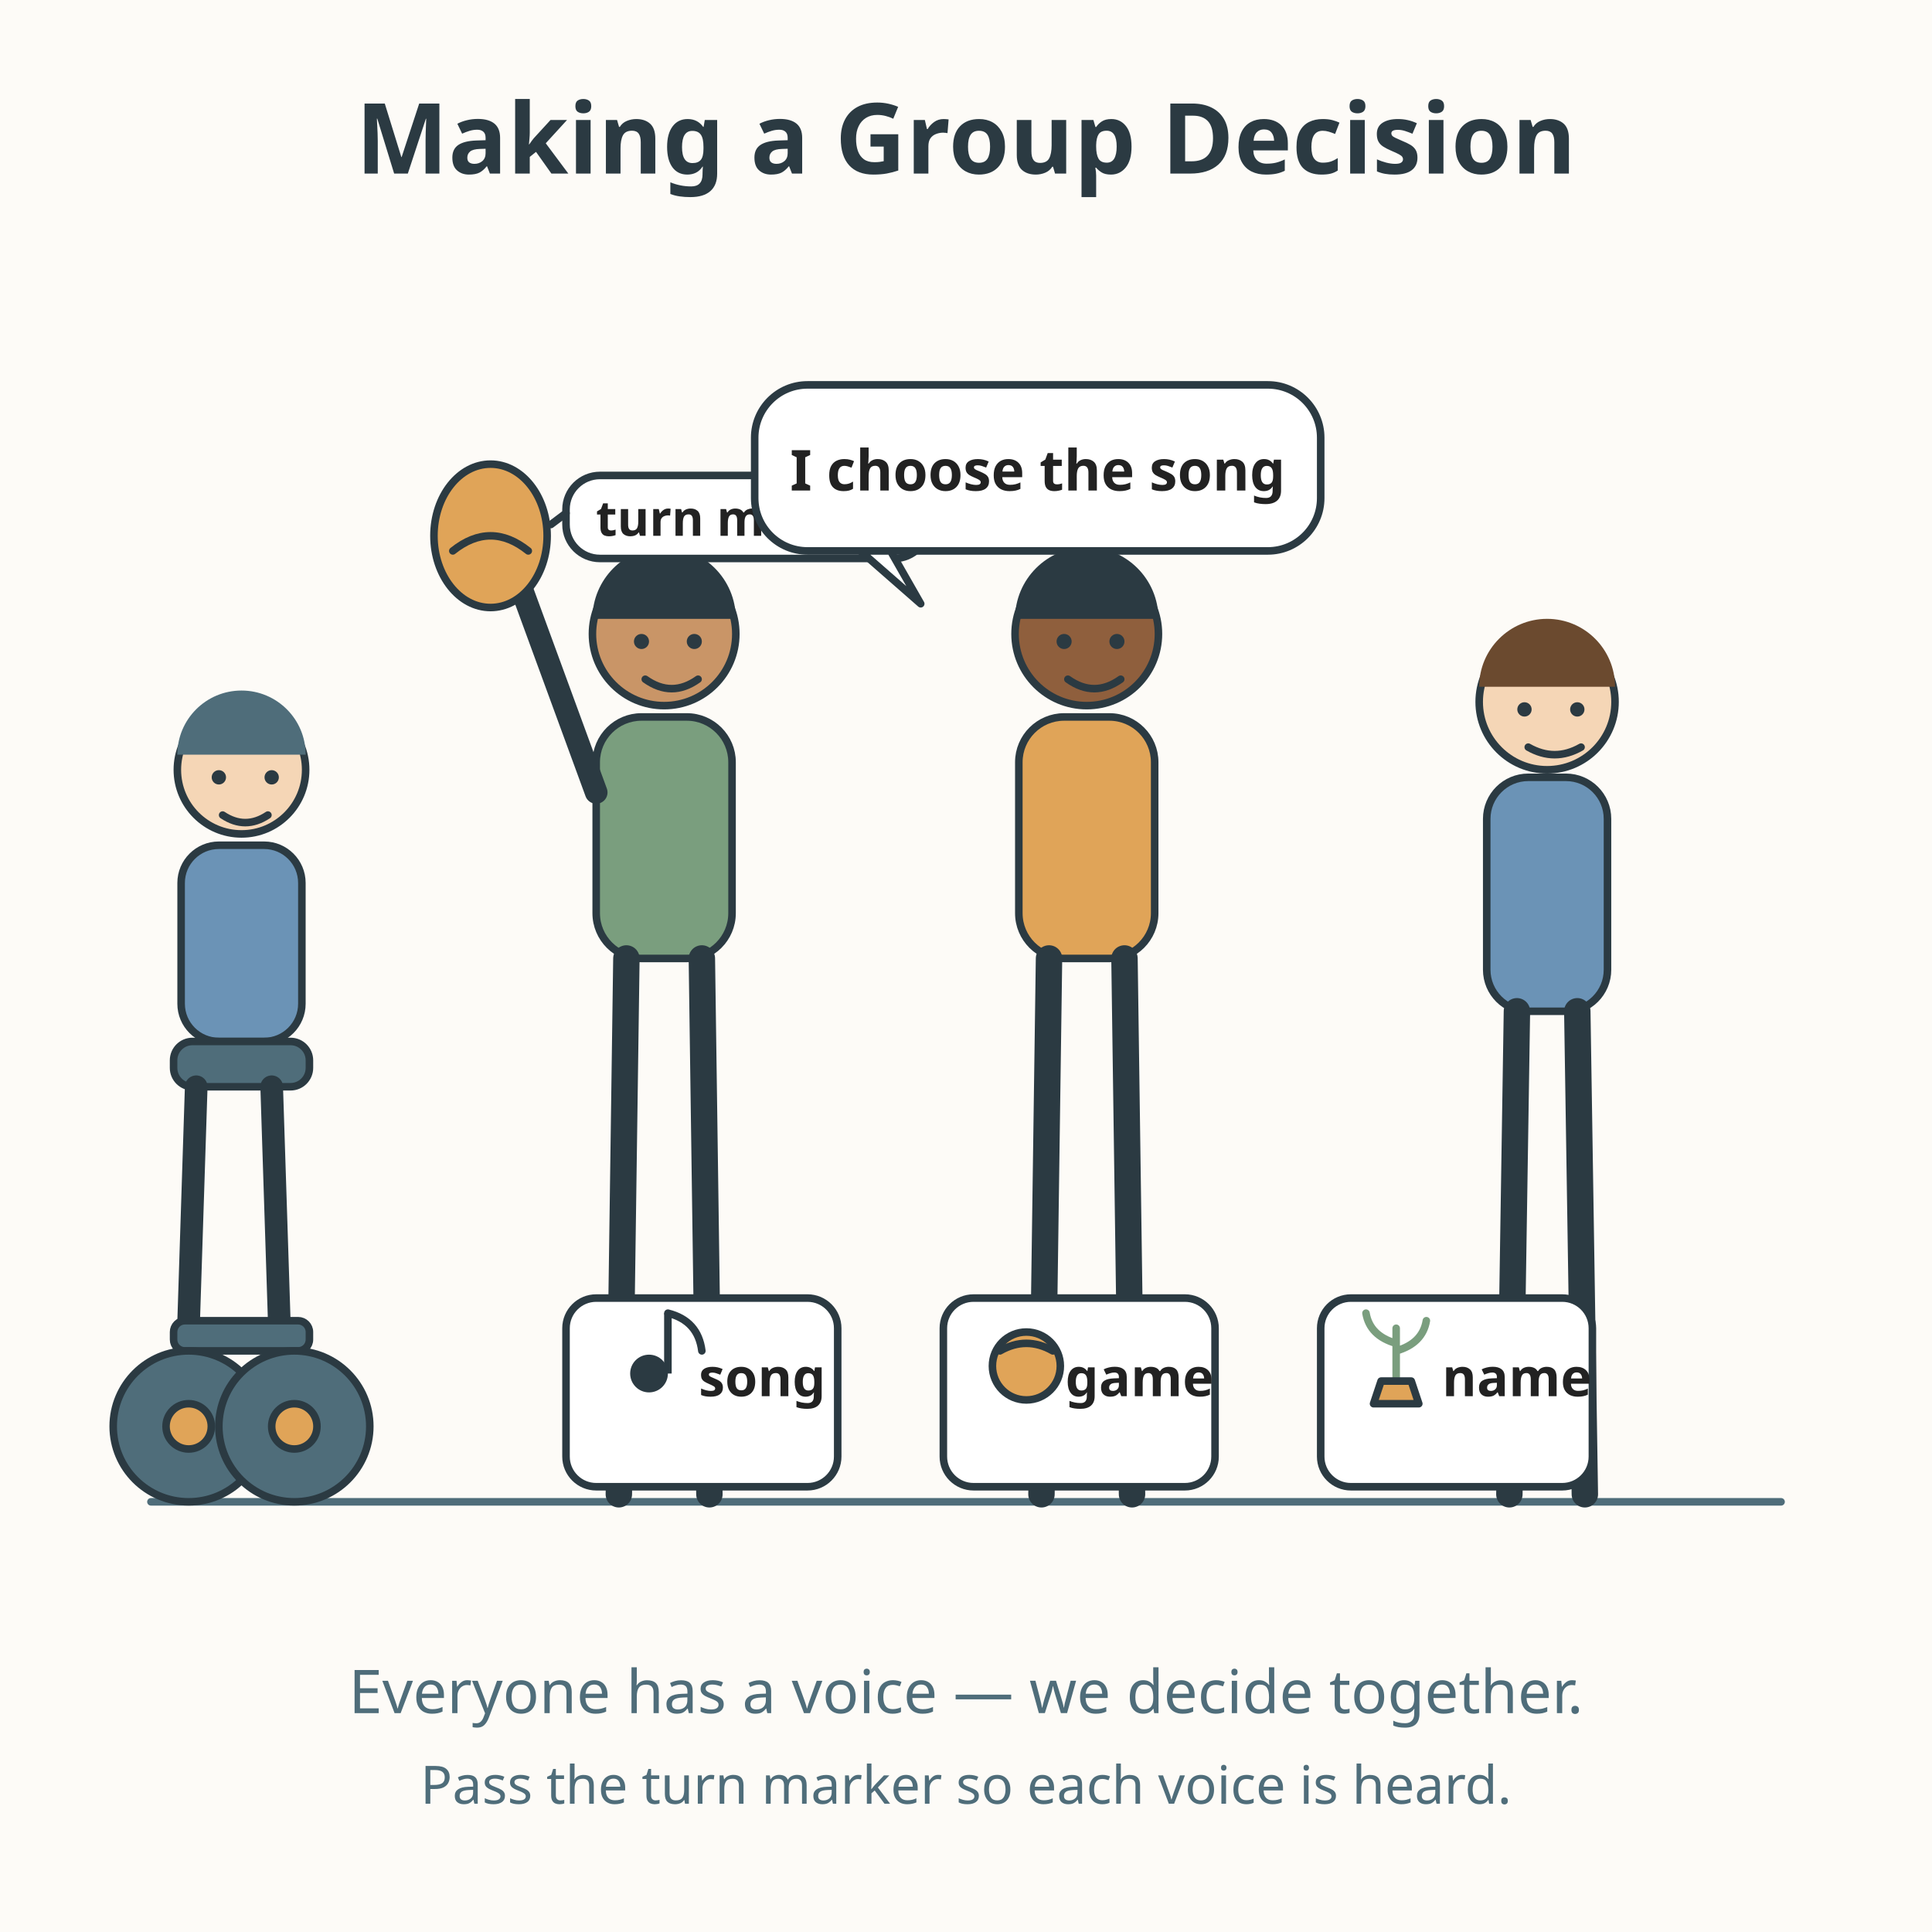
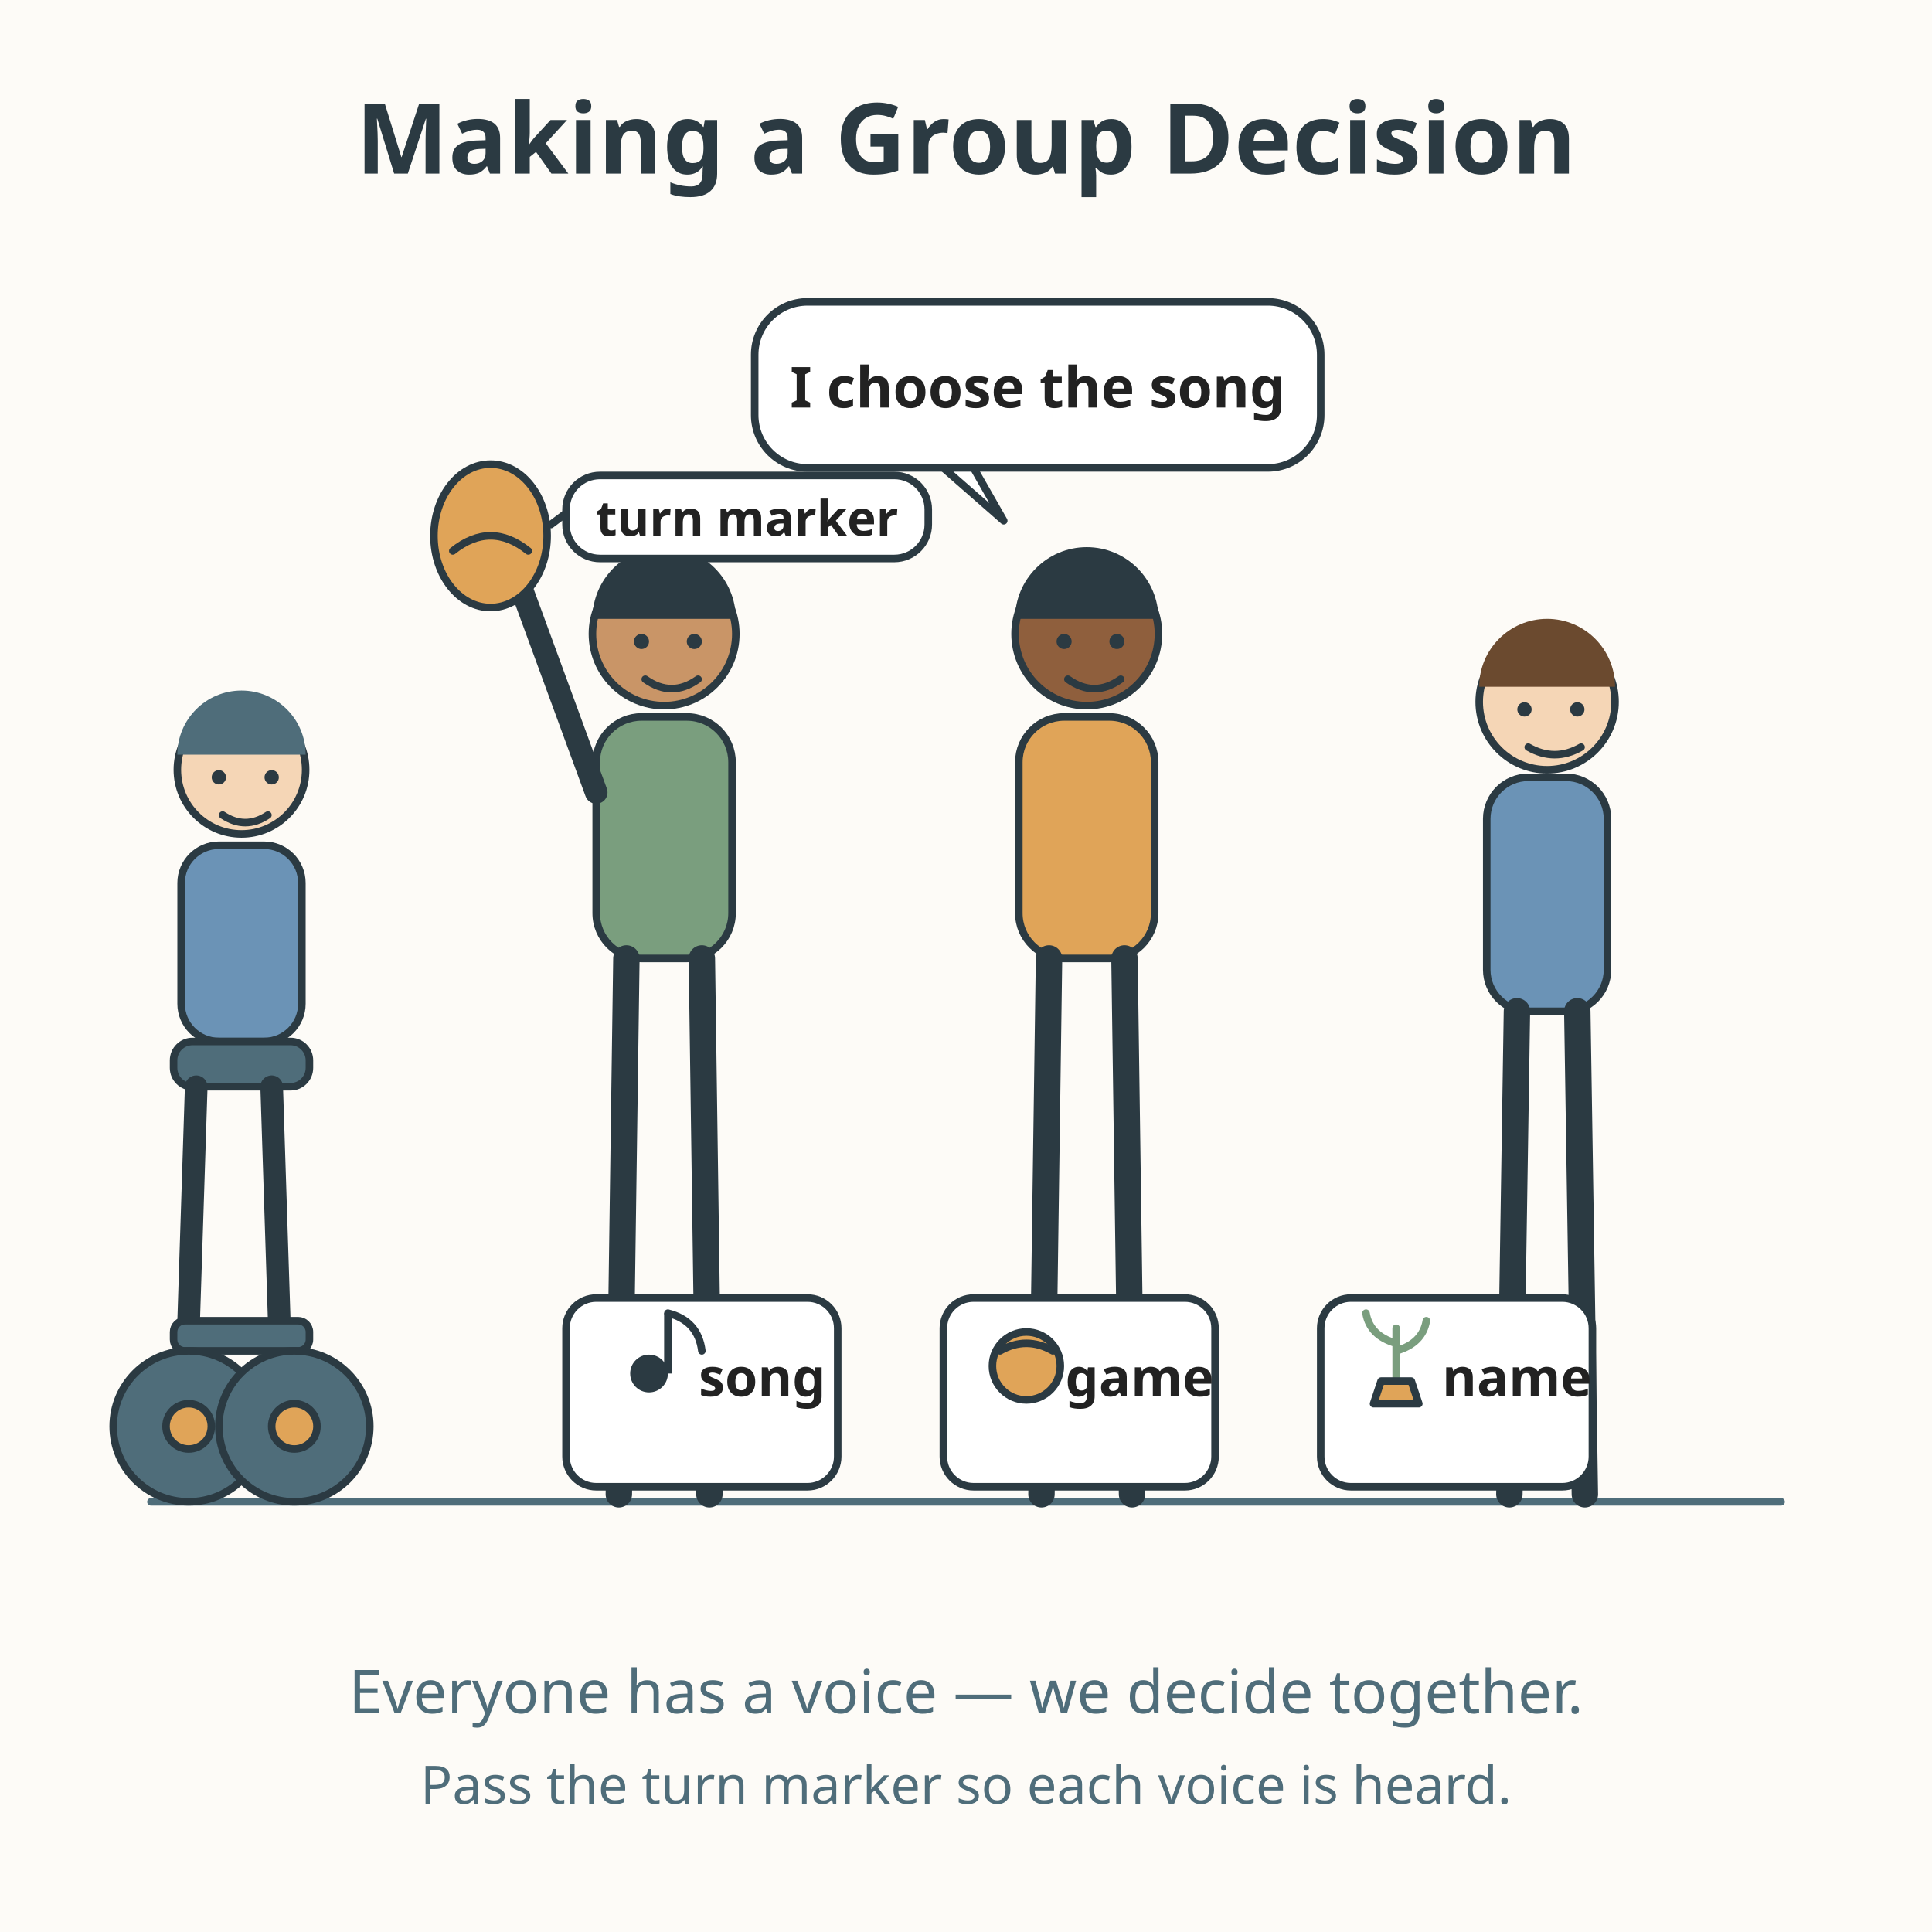
<svg xmlns="http://www.w3.org/2000/svg" viewBox="0 0 512 512" role="img" aria-labelledby="title-L-00-011-05-making-a-group-decision desc-L-00-011-05-making-a-group-decision">
  <rect width="512" height="512" fill="#fdfbf7" />
  <text x="256" y="46" text-anchor="middle" font-family="sans-serif" font-size="26" font-weight="bold" fill="#2b3a42">Making a Group Decision</text>
  <line x1="40" y1="398" x2="472" y2="398" stroke="#4f6d7a" stroke-width="2" stroke-linecap="round" />
  <g>
    <circle cx="64" cy="204" r="17" fill="#f5d6b6" stroke="#2b3a42" stroke-width="2" />
    <path d="M47 200 A17 17 0 0 1 81 200 Z" fill="#4f6d7a" />
    <circle cx="58" cy="206" r="1.9" fill="#2b3a42" />
    <circle cx="72" cy="206" r="1.9" fill="#2b3a42" />
    <path d="M59 216 Q65 220 71 216" fill="none" stroke="#2b3a42" stroke-width="2" stroke-linecap="round" />
    <rect x="48" y="224" width="32" height="52" rx="10" fill="#6b93b6" stroke="#2b3a42" stroke-width="2" />
    <rect x="46" y="276" width="36" height="12" rx="5" fill="#4f6d7a" stroke="#2b3a42" stroke-width="2" />
    <line x1="52" y1="288" x2="50" y2="350" stroke="#2b3a42" stroke-width="6" stroke-linecap="round" />
    <line x1="72" y1="288" x2="74" y2="350" stroke="#2b3a42" stroke-width="6" stroke-linecap="round" />
    <rect x="46" y="350" width="36" height="8" rx="3" fill="#4f6d7a" stroke="#2b3a42" stroke-width="2" />
    <circle cx="50" cy="378" r="20" fill="#4f6d7a" stroke="#2b3a42" stroke-width="2" />
    <circle cx="50" cy="378" r="6" fill="#e0a458" stroke="#2b3a42" stroke-width="2" />
    <circle cx="78" cy="378" r="20" fill="#4f6d7a" stroke="#2b3a42" stroke-width="2" />
    <circle cx="78" cy="378" r="6" fill="#e0a458" stroke="#2b3a42" stroke-width="2" />
  </g>
  <g>
    <circle cx="176" cy="168" r="19" fill="#c99567" stroke="#2b3a42" stroke-width="2" />
    <path d="M157 164 A19 19 0 0 1 195 164 Z" fill="#2b3a42" />
    <circle cx="170" cy="170" r="2" fill="#2b3a42" />
    <circle cx="184" cy="170" r="2" fill="#2b3a42" />
    <path d="M171 180 Q178 185 185 180" fill="none" stroke="#2b3a42" stroke-width="2" stroke-linecap="round" />
    <rect x="158" y="190" width="36" height="64" rx="12" fill="#7a9e7e" stroke="#2b3a42" stroke-width="2" />
    <line x1="166" y1="254" x2="164" y2="396" stroke="#2b3a42" stroke-width="7" stroke-linecap="round" />
    <line x1="186" y1="254" x2="188" y2="396" stroke="#2b3a42" stroke-width="7" stroke-linecap="round" />
    <line x1="158" y1="210" x2="136" y2="150" stroke="#2b3a42" stroke-width="6" stroke-linecap="round" />
  </g>
  <ellipse cx="130" cy="142" rx="15" ry="19" fill="#e0a458" stroke="#2b3a42" stroke-width="2" />
  <path d="M120 146 Q130 138 140 146" fill="none" stroke="#2b3a42" stroke-width="2" stroke-linecap="round" />
  <rect x="150" y="126" width="96" height="22" rx="9" fill="#ffffff" stroke="#2b3a42" stroke-width="2" />
  <text x="198" y="142" text-anchor="middle" font-family="sans-serif" font-size="13" font-weight="bold" fill="#222222">turn marker</text>
  <line x1="150" y1="136" x2="146" y2="139" stroke="#2b3a42" stroke-width="2" stroke-linecap="round" />
-   <rect x="200" y="102" width="150" height="44" rx="14" fill="#ffffff" stroke="#2b3a42" stroke-width="2" />
-   <path d="M236 146 L244 160 L228 146 Z" fill="#ffffff" stroke="#2b3a42" stroke-width="2" stroke-linejoin="round" />
-   <text x="275" y="130" text-anchor="middle" font-family="sans-serif" font-size="15" font-weight="bold" fill="#222222">I choose the song</text>
+   <rect x="200" y="80" width="150" height="44" rx="14" fill="#ffffff" stroke="#2b3a42" stroke-width="2" />
+   <path d="M258 124 L266 138 L250 124 Z" fill="#ffffff" stroke="#2b3a42" stroke-width="2" stroke-linejoin="round" />
+   <text x="275" y="108" text-anchor="middle" font-family="sans-serif" font-size="15" font-weight="bold" fill="#222222">I choose the song</text>
  <g>
    <circle cx="288" cy="168" r="19" fill="#8f5f3d" stroke="#2b3a42" stroke-width="2" />
    <path d="M269 164 A19 19 0 0 1 307 164 Z" fill="#2b3a42" />
    <circle cx="282" cy="170" r="2" fill="#2b3a42" />
    <circle cx="296" cy="170" r="2" fill="#2b3a42" />
    <path d="M283 180 Q290 185 297 180" fill="none" stroke="#2b3a42" stroke-width="2" stroke-linecap="round" />
    <rect x="270" y="190" width="36" height="64" rx="12" fill="#e0a458" stroke="#2b3a42" stroke-width="2" />
    <line x1="278" y1="254" x2="276" y2="396" stroke="#2b3a42" stroke-width="7" stroke-linecap="round" />
    <line x1="298" y1="254" x2="300" y2="396" stroke="#2b3a42" stroke-width="7" stroke-linecap="round" />
  </g>
  <g>
    <circle cx="410" cy="186" r="18" fill="#f5d6b6" stroke="#2b3a42" stroke-width="2" />
    <path d="M392 182 A18 18 0 0 1 428 182 Z" fill="#6b4a2f" />
    <circle cx="404" cy="188" r="1.9" fill="#2b3a42" />
    <circle cx="418" cy="188" r="1.9" fill="#2b3a42" />
    <path d="M405 198 Q412 202 419 198" fill="none" stroke="#2b3a42" stroke-width="2" stroke-linecap="round" />
    <rect x="394" y="206" width="32" height="62" rx="11" fill="#6b93b6" stroke="#2b3a42" stroke-width="2" />
    <line x1="402" y1="268" x2="400" y2="396" stroke="#2b3a42" stroke-width="7" stroke-linecap="round" />
    <line x1="418" y1="268" x2="420" y2="396" stroke="#2b3a42" stroke-width="7" stroke-linecap="round" />
  </g>
  <g>
    <rect x="150" y="344" width="72" height="50" rx="8" fill="#ffffff" stroke="#2b3a42" stroke-width="2" />
    <circle cx="172" cy="364" r="5" fill="#2b3a42" />
    <line x1="177" y1="364" x2="177" y2="348" stroke="#2b3a42" stroke-width="2" />
    <path d="M177 348 Q185 350 186 358" fill="none" stroke="#2b3a42" stroke-width="2" stroke-linecap="round" />
    <text x="202" y="370" text-anchor="middle" font-family="sans-serif" font-size="14" font-weight="bold" fill="#222222">song</text>
    <rect x="250" y="344" width="72" height="50" rx="8" fill="#ffffff" stroke="#2b3a42" stroke-width="2" />
    <circle cx="272" cy="362" r="9" fill="#e0a458" stroke="#2b3a42" stroke-width="2" />
    <path d="M265 358 Q272 354 279 358" fill="none" stroke="#2b3a42" stroke-width="2" stroke-linecap="round" />
    <text x="302" y="370" text-anchor="middle" font-family="sans-serif" font-size="14" font-weight="bold" fill="#222222">game</text>
    <rect x="350" y="344" width="72" height="50" rx="8" fill="#ffffff" stroke="#2b3a42" stroke-width="2" />
    <path d="M370 366 L370 352 M370 356 Q363 354 362 348 M370 358 Q377 356 378 350" fill="none" stroke="#7a9e7e" stroke-width="2" stroke-linecap="round" />
    <path d="M364 372 L376 372 L374 366 L366 366 Z" fill="#e0a458" stroke="#2b3a42" stroke-width="2" stroke-linejoin="round" />
    <text x="402" y="370" text-anchor="middle" font-family="sans-serif" font-size="14" font-weight="bold" fill="#222222">name</text>
  </g>
  <text x="256" y="454" text-anchor="middle" font-family="sans-serif" font-size="16" fill="#4f6d7a">Everyone has a voice — we decide together.</text>
  <text x="256" y="478" text-anchor="middle" font-family="sans-serif" font-size="14" fill="#4f6d7a">Pass the turn marker so each voice is heard.</text>
</svg>
